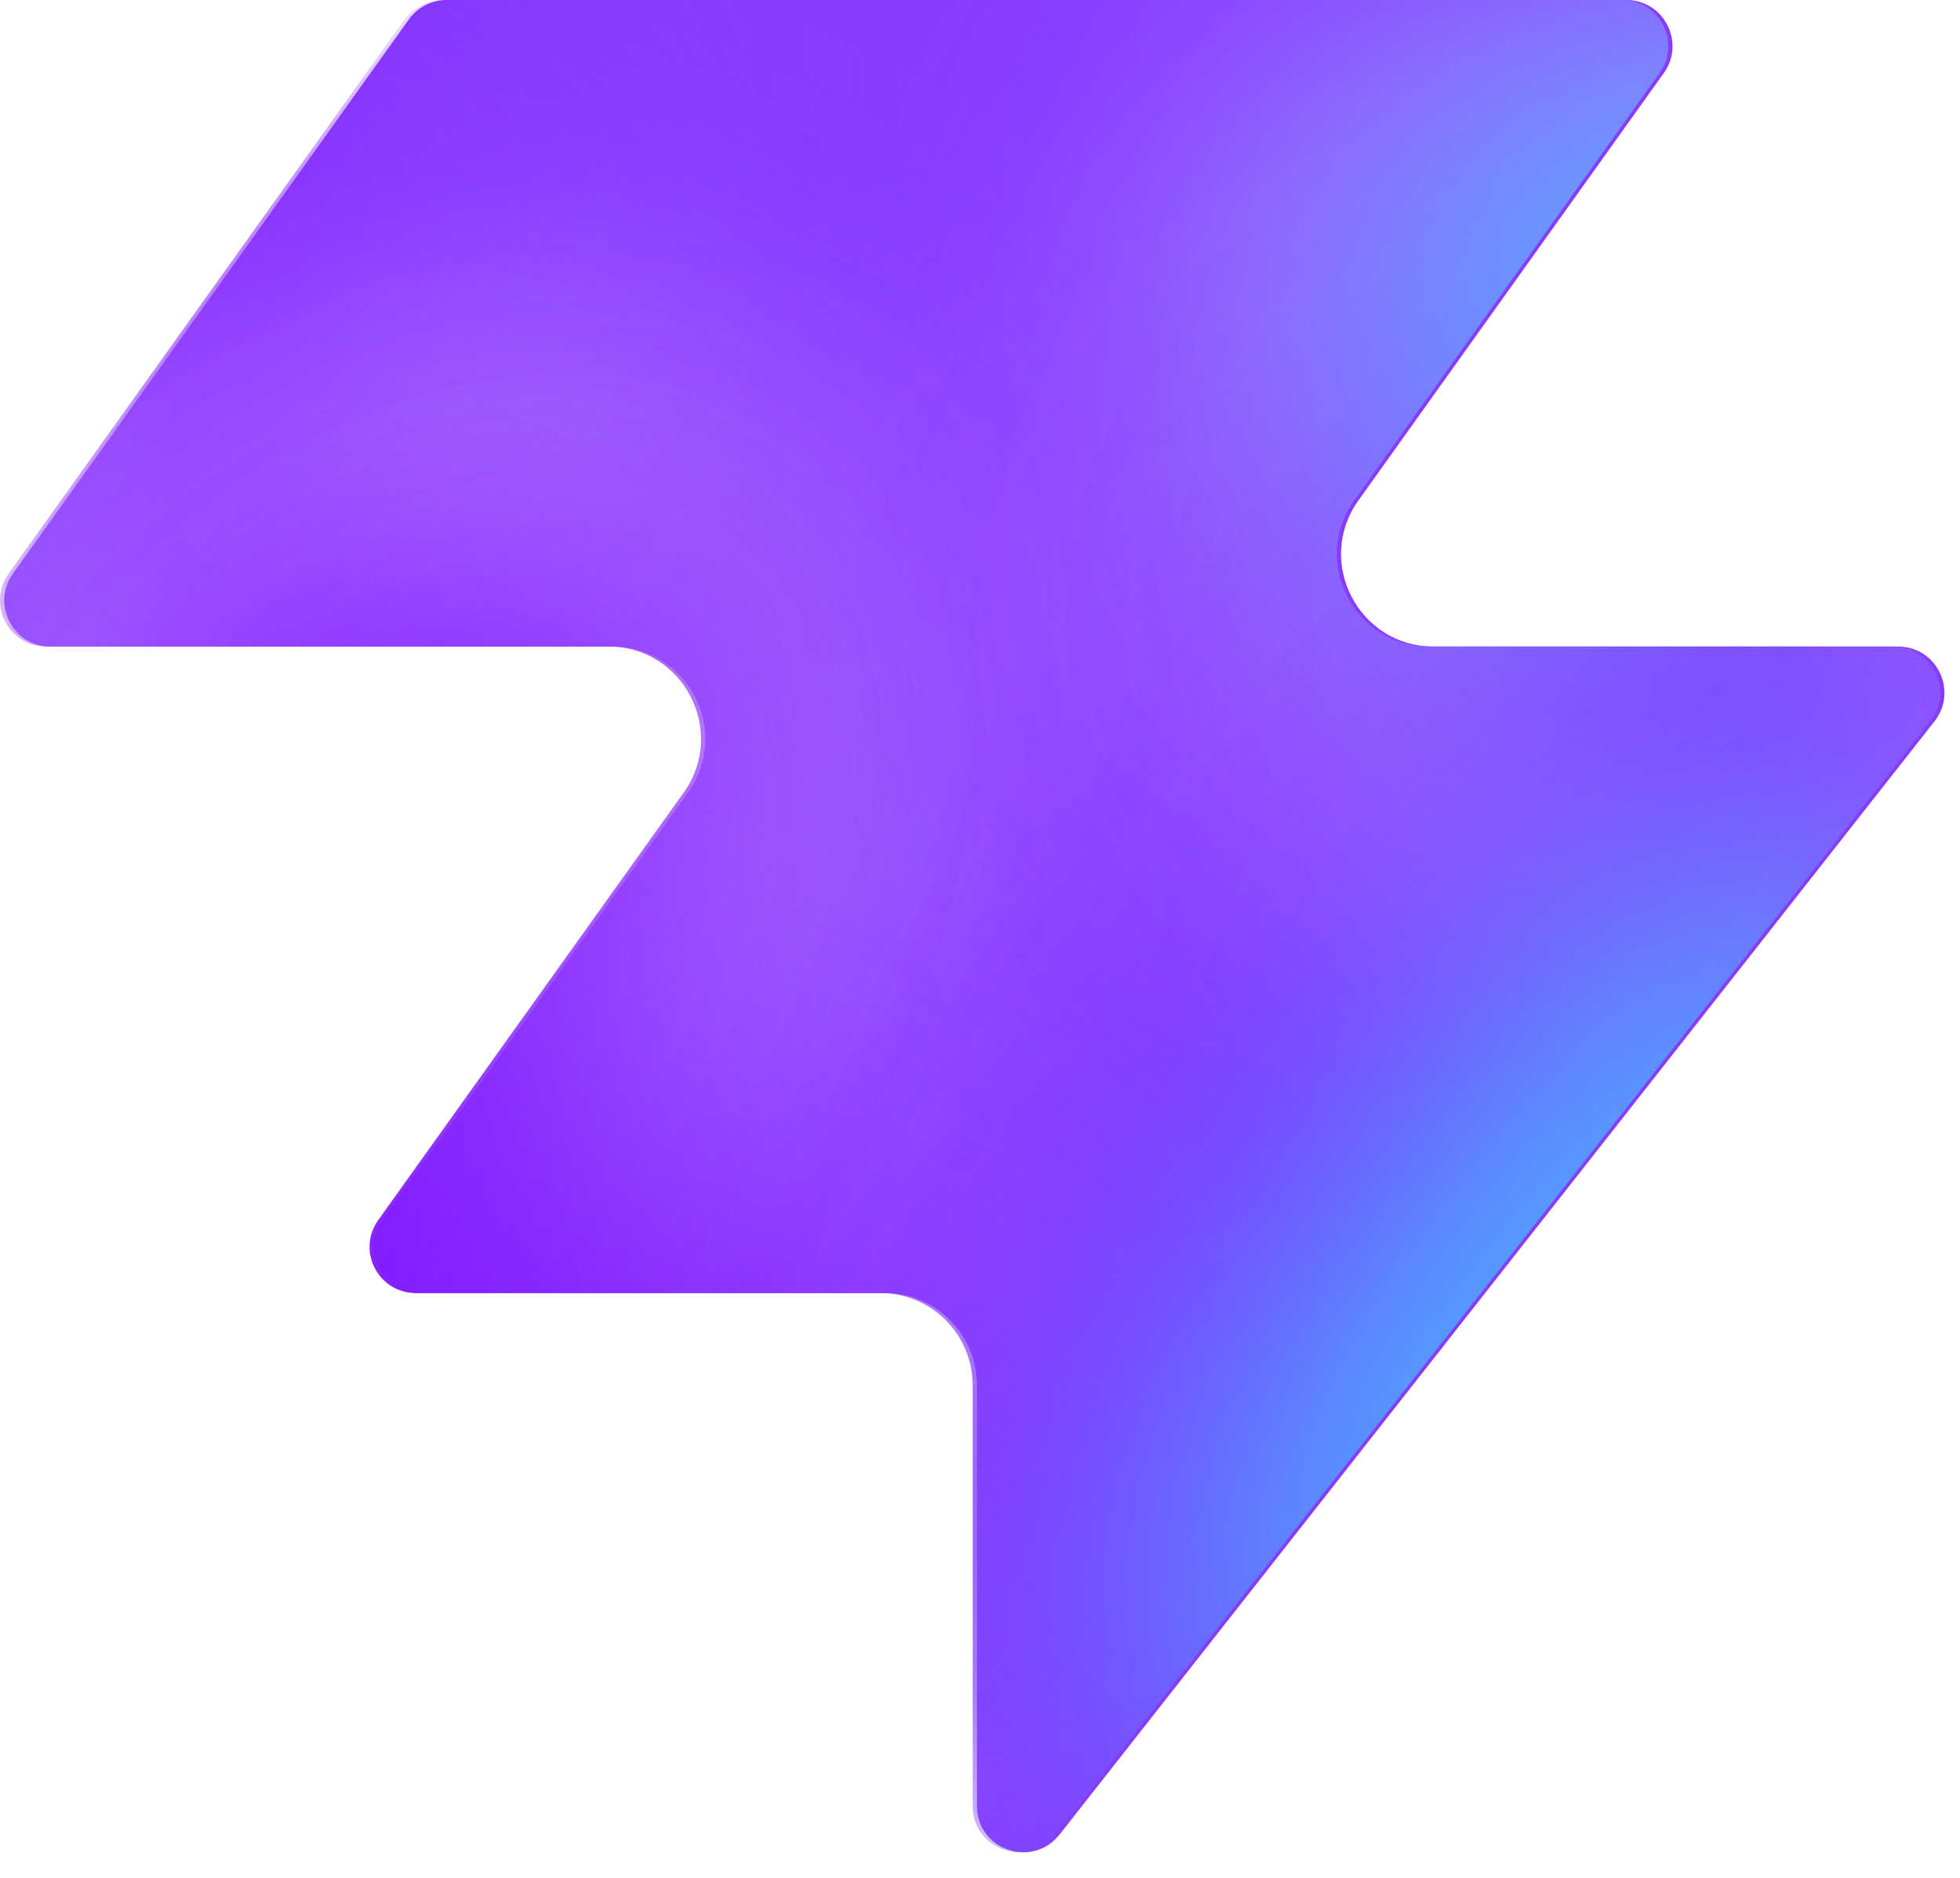
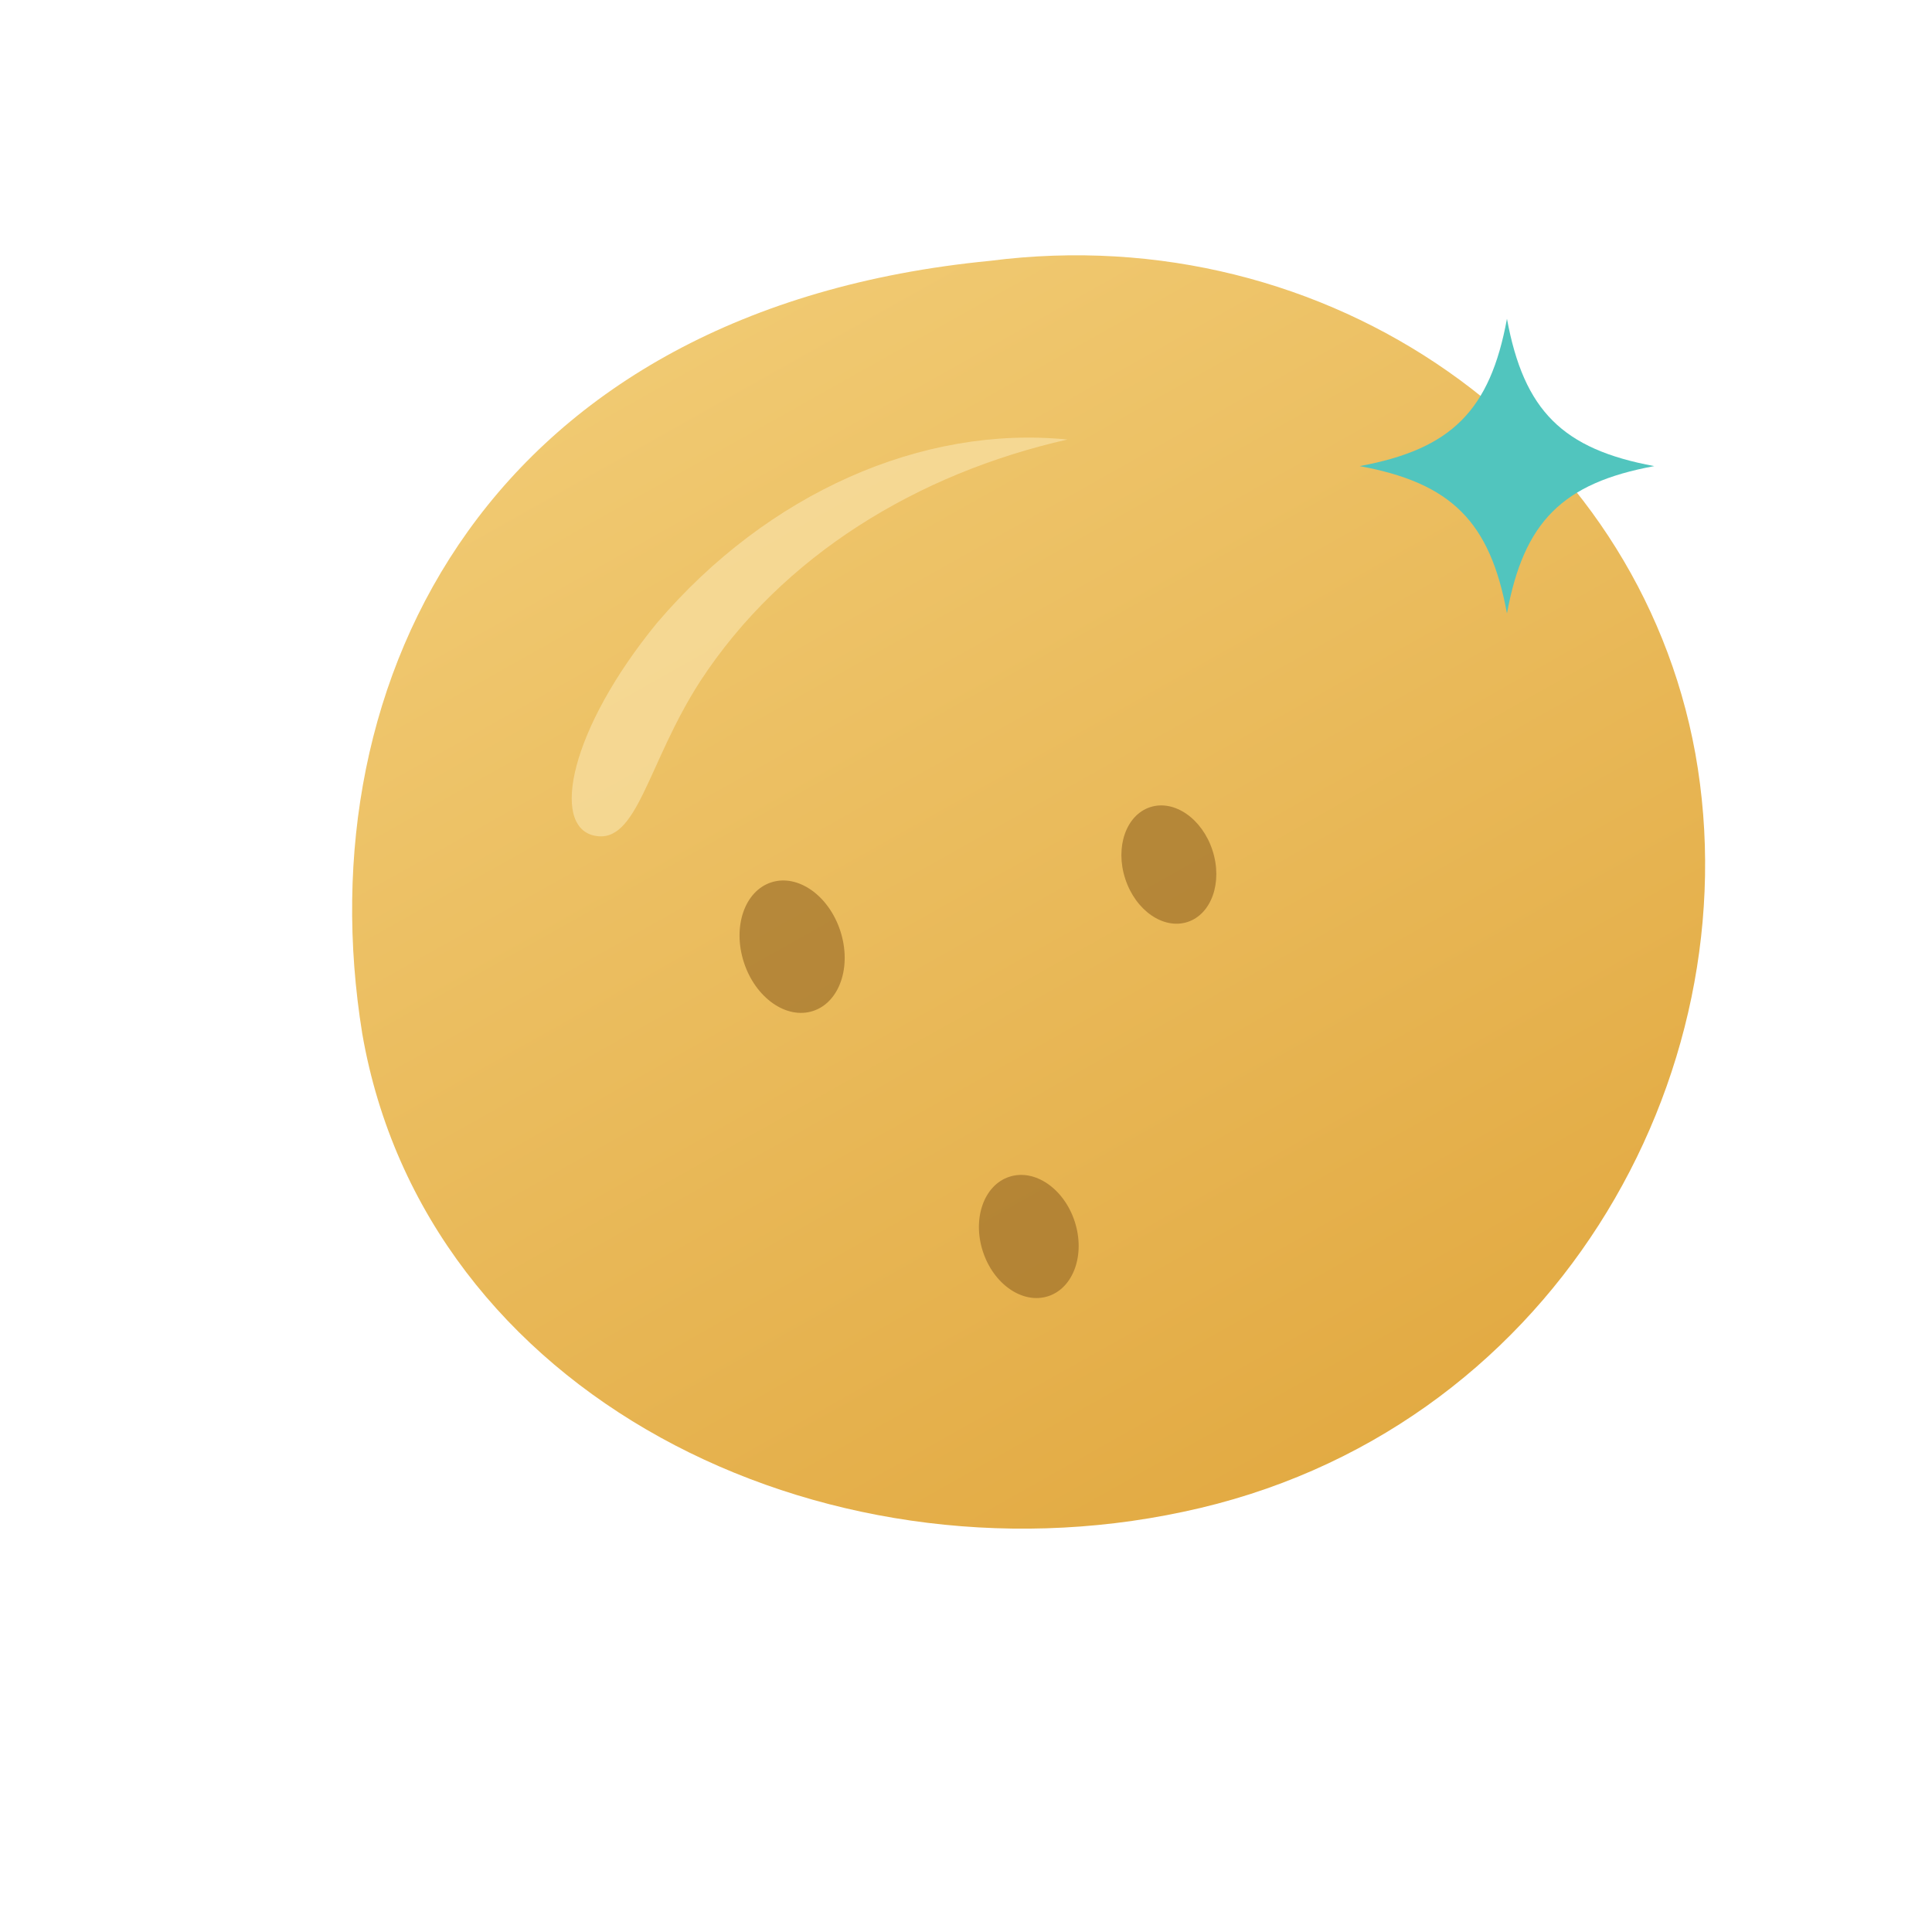
- <svg xmlns="http://www.w3.org/2000/svg" width="48" height="46" fill="none" viewBox="0 0 48 46">
-   <path fill="#863bff" d="M25.946 44.938c-.664.845-2.021.375-2.021-.698V33.937a2.26 2.26 0 0 0-2.262-2.262H10.287c-.92 0-1.456-1.04-.92-1.788l7.48-10.471c1.07-1.497 0-3.578-1.842-3.578H1.237c-.92 0-1.456-1.04-.92-1.788L10.013.474c.214-.297.556-.474.92-.474h28.894c.92 0 1.456 1.04.92 1.788l-7.48 10.471c-1.07 1.498 0 3.579 1.842 3.579h11.377c.943 0 1.473 1.088.89 1.83L25.947 44.94z" style="fill:#863bff;fill:color(display-p3 .525 .23 1);fill-opacity:1" />
-   <mask id="a" width="48" height="46" x="0" y="0" maskUnits="userSpaceOnUse" style="mask-type:alpha">
-     <path fill="#000" d="M25.842 44.938c-.664.844-2.021.375-2.021-.698V33.937a2.26 2.26 0 0 0-2.262-2.262H10.183c-.92 0-1.456-1.04-.92-1.788l7.48-10.471c1.07-1.498 0-3.579-1.842-3.579H1.133c-.92 0-1.456-1.04-.92-1.787L9.91.473c.214-.297.556-.474.92-.474h28.894c.92 0 1.456 1.04.92 1.788l-7.48 10.471c-1.07 1.498 0 3.578 1.842 3.578h11.377c.943 0 1.473 1.088.89 1.832L25.843 44.94z" style="fill:#000;fill-opacity:1" />
-   </mask>
-   <g mask="url(#a)">
-     <g filter="url(#b)">
-       <ellipse cx="5.508" cy="14.704" fill="#ede6ff" rx="5.508" ry="14.704" style="fill:#ede6ff;fill:color(display-p3 .927 .903 1);fill-opacity:1" transform="matrix(.00324 1 1 -.00324 -4.47 31.516)" />
-     </g>
-     <g filter="url(#c)">
-       <ellipse cx="10.399" cy="29.851" fill="#ede6ff" rx="10.399" ry="29.851" style="fill:#ede6ff;fill:color(display-p3 .927 .903 1);fill-opacity:1" transform="matrix(.00324 1 1 -.00324 -39.328 7.883)" />
-     </g>
-     <g filter="url(#d)">
-       <ellipse cx="5.508" cy="30.487" fill="#7e14ff" rx="5.508" ry="30.487" style="fill:#7e14ff;fill:color(display-p3 .492 .077 1);fill-opacity:1" transform="rotate(89.814 -25.913 -14.639)scale(1 -1)" />
-     </g>
-     <g filter="url(#e)">
-       <ellipse cx="5.508" cy="30.599" fill="#7e14ff" rx="5.508" ry="30.599" style="fill:#7e14ff;fill:color(display-p3 .492 .077 1);fill-opacity:1" transform="rotate(89.814 -32.644 -3.334)scale(1 -1)" />
-     </g>
-     <g filter="url(#f)">
-       <ellipse cx="5.508" cy="30.599" fill="#7e14ff" rx="5.508" ry="30.599" style="fill:#7e14ff;fill:color(display-p3 .492 .077 1);fill-opacity:1" transform="matrix(.00324 1 1 -.00324 -34.34 30.47)" />
-     </g>
-     <g filter="url(#g)">
-       <ellipse cx="14.072" cy="22.078" fill="#ede6ff" rx="14.072" ry="22.078" style="fill:#ede6ff;fill:color(display-p3 .927 .903 1);fill-opacity:1" transform="rotate(93.35 24.506 48.493)scale(-1 1)" />
-     </g>
-     <g filter="url(#h)">
-       <ellipse cx="3.47" cy="21.501" fill="#7e14ff" rx="3.47" ry="21.501" style="fill:#7e14ff;fill:color(display-p3 .492 .077 1);fill-opacity:1" transform="rotate(89.009 28.708 47.59)scale(-1 1)" />
-     </g>
-     <g filter="url(#i)">
-       <ellipse cx="3.47" cy="21.501" fill="#7e14ff" rx="3.47" ry="21.501" style="fill:#7e14ff;fill:color(display-p3 .492 .077 1);fill-opacity:1" transform="rotate(89.009 28.708 47.59)scale(-1 1)" />
-     </g>
-     <g filter="url(#j)">
-       <ellipse cx=".387" cy="8.972" fill="#7e14ff" rx="4.407" ry="29.108" style="fill:#7e14ff;fill:color(display-p3 .492 .077 1);fill-opacity:1" transform="rotate(39.51 .387 8.972)" />
-     </g>
-     <g filter="url(#k)">
-       <ellipse cx="47.523" cy="-6.092" fill="#7e14ff" rx="4.407" ry="29.108" style="fill:#7e14ff;fill:color(display-p3 .492 .077 1);fill-opacity:1" transform="rotate(37.892 47.523 -6.092)" />
-     </g>
-     <g filter="url(#l)">
-       <ellipse cx="41.412" cy="6.333" fill="#47bfff" rx="5.971" ry="9.665" style="fill:#47bfff;fill:color(display-p3 .28 .748 1);fill-opacity:1" transform="rotate(37.892 41.412 6.333)" />
-     </g>
-     <g filter="url(#m)">
-       <ellipse cx="-1.879" cy="38.332" fill="#7e14ff" rx="4.407" ry="29.108" style="fill:#7e14ff;fill:color(display-p3 .492 .077 1);fill-opacity:1" transform="rotate(37.892 -1.88 38.332)" />
-     </g>
-     <g filter="url(#n)">
-       <ellipse cx="-1.879" cy="38.332" fill="#7e14ff" rx="4.407" ry="29.108" style="fill:#7e14ff;fill:color(display-p3 .492 .077 1);fill-opacity:1" transform="rotate(37.892 -1.88 38.332)" />
-     </g>
-     <g filter="url(#o)">
-       <ellipse cx="35.651" cy="29.907" fill="#7e14ff" rx="4.407" ry="29.108" style="fill:#7e14ff;fill:color(display-p3 .492 .077 1);fill-opacity:1" transform="rotate(37.892 35.651 29.907)" />
-     </g>
-     <g filter="url(#p)">
-       <ellipse cx="38.418" cy="32.4" fill="#47bfff" rx="5.971" ry="15.297" style="fill:#47bfff;fill:color(display-p3 .28 .748 1);fill-opacity:1" transform="rotate(37.892 38.418 32.4)" />
-     </g>
+ <svg xmlns="http://www.w3.org/2000/svg" viewBox="0 0 40 40" fill="none">
+   <defs>
+     <linearGradient id="mp-potato" x1="11" y1="5" x2="29" y2="37" gradientUnits="userSpaceOnUse">
+       <stop stop-color="#F2CD77" />
+       <stop offset="1" stop-color="#DFA338" />
+     </linearGradient>
+   </defs>
+   <path d="M20.5 5.4c7-.9 13.4 3.6 14.6 10.2 1.2 6.7-3 14.1-10.6 15.7-7.5 1.6-15.7-2.4-17-9.9C6.3 14 10.2 6.4 20.5 5.4Z" fill="url(#mp-potato)" />
+   <path d="M13.6 12.9c2.3-2.7 5.5-4.1 8.5-3.8-3.1.7-5.9 2.4-7.6 5-1.1 1.7-1.3 3.4-2.2 3.2-.9-.2-.5-2.2 1.3-4.4Z" fill="#FCE9B6" opacity="0.55" />
+   <g fill="#9A6B27" opacity="0.65">
+     <ellipse cx="16.4" cy="19.6" rx="1.05" ry="1.4" transform="rotate(-18 16.4 19.6)" />
+     <ellipse cx="24.2" cy="17.9" rx="0.95" ry="1.25" transform="rotate(-18 24.2 17.9)" />
+     <ellipse cx="21.3" cy="25.6" rx="1" ry="1.3" transform="rotate(-18 21.3 25.6)" />
  </g>
-   <defs>
-     <filter id="b" width="60.045" height="41.654" x="-19.77" y="16.149" color-interpolation-filters="sRGB" filterUnits="userSpaceOnUse">
-       <feFlood flood-opacity="0" result="BackgroundImageFix" />
-       <feBlend in="SourceGraphic" in2="BackgroundImageFix" result="shape" />
-       <feGaussianBlur result="effect1_foregroundBlur_2002_17158" stdDeviation="7.659" />
-     </filter>
-     <filter id="c" width="90.34" height="51.437" x="-54.613" y="-7.533" color-interpolation-filters="sRGB" filterUnits="userSpaceOnUse">
-       <feFlood flood-opacity="0" result="BackgroundImageFix" />
-       <feBlend in="SourceGraphic" in2="BackgroundImageFix" result="shape" />
-       <feGaussianBlur result="effect1_foregroundBlur_2002_17158" stdDeviation="7.659" />
-     </filter>
-     <filter id="d" width="79.355" height="29.4" x="-49.64" y="2.03" color-interpolation-filters="sRGB" filterUnits="userSpaceOnUse">
-       <feFlood flood-opacity="0" result="BackgroundImageFix" />
-       <feBlend in="SourceGraphic" in2="BackgroundImageFix" result="shape" />
-       <feGaussianBlur result="effect1_foregroundBlur_2002_17158" stdDeviation="4.596" />
-     </filter>
-     <filter id="e" width="79.579" height="29.4" x="-45.045" y="20.029" color-interpolation-filters="sRGB" filterUnits="userSpaceOnUse">
-       <feFlood flood-opacity="0" result="BackgroundImageFix" />
-       <feBlend in="SourceGraphic" in2="BackgroundImageFix" result="shape" />
-       <feGaussianBlur result="effect1_foregroundBlur_2002_17158" stdDeviation="4.596" />
-     </filter>
-     <filter id="f" width="79.579" height="29.4" x="-43.513" y="21.178" color-interpolation-filters="sRGB" filterUnits="userSpaceOnUse">
-       <feFlood flood-opacity="0" result="BackgroundImageFix" />
-       <feBlend in="SourceGraphic" in2="BackgroundImageFix" result="shape" />
-       <feGaussianBlur result="effect1_foregroundBlur_2002_17158" stdDeviation="4.596" />
-     </filter>
-     <filter id="g" width="74.749" height="58.852" x="15.756" y="-17.901" color-interpolation-filters="sRGB" filterUnits="userSpaceOnUse">
-       <feFlood flood-opacity="0" result="BackgroundImageFix" />
-       <feBlend in="SourceGraphic" in2="BackgroundImageFix" result="shape" />
-       <feGaussianBlur result="effect1_foregroundBlur_2002_17158" stdDeviation="7.659" />
-     </filter>
-     <filter id="h" width="61.377" height="25.362" x="23.548" y="2.284" color-interpolation-filters="sRGB" filterUnits="userSpaceOnUse">
-       <feFlood flood-opacity="0" result="BackgroundImageFix" />
-       <feBlend in="SourceGraphic" in2="BackgroundImageFix" result="shape" />
-       <feGaussianBlur result="effect1_foregroundBlur_2002_17158" stdDeviation="4.596" />
-     </filter>
-     <filter id="i" width="61.377" height="25.362" x="23.548" y="2.284" color-interpolation-filters="sRGB" filterUnits="userSpaceOnUse">
-       <feFlood flood-opacity="0" result="BackgroundImageFix" />
-       <feBlend in="SourceGraphic" in2="BackgroundImageFix" result="shape" />
-       <feGaussianBlur result="effect1_foregroundBlur_2002_17158" stdDeviation="4.596" />
-     </filter>
-     <filter id="j" width="56.045" height="63.649" x="-27.636" y="-22.853" color-interpolation-filters="sRGB" filterUnits="userSpaceOnUse">
-       <feFlood flood-opacity="0" result="BackgroundImageFix" />
-       <feBlend in="SourceGraphic" in2="BackgroundImageFix" result="shape" />
-       <feGaussianBlur result="effect1_foregroundBlur_2002_17158" stdDeviation="4.596" />
-     </filter>
-     <filter id="k" width="54.814" height="64.646" x="20.116" y="-38.415" color-interpolation-filters="sRGB" filterUnits="userSpaceOnUse">
-       <feFlood flood-opacity="0" result="BackgroundImageFix" />
-       <feBlend in="SourceGraphic" in2="BackgroundImageFix" result="shape" />
-       <feGaussianBlur result="effect1_foregroundBlur_2002_17158" stdDeviation="4.596" />
-     </filter>
-     <filter id="l" width="33.541" height="35.313" x="24.641" y="-11.323" color-interpolation-filters="sRGB" filterUnits="userSpaceOnUse">
-       <feFlood flood-opacity="0" result="BackgroundImageFix" />
-       <feBlend in="SourceGraphic" in2="BackgroundImageFix" result="shape" />
-       <feGaussianBlur result="effect1_foregroundBlur_2002_17158" stdDeviation="4.596" />
-     </filter>
-     <filter id="m" width="54.814" height="64.646" x="-29.286" y="6.009" color-interpolation-filters="sRGB" filterUnits="userSpaceOnUse">
-       <feFlood flood-opacity="0" result="BackgroundImageFix" />
-       <feBlend in="SourceGraphic" in2="BackgroundImageFix" result="shape" />
-       <feGaussianBlur result="effect1_foregroundBlur_2002_17158" stdDeviation="4.596" />
-     </filter>
-     <filter id="n" width="54.814" height="64.646" x="-29.286" y="6.009" color-interpolation-filters="sRGB" filterUnits="userSpaceOnUse">
-       <feFlood flood-opacity="0" result="BackgroundImageFix" />
-       <feBlend in="SourceGraphic" in2="BackgroundImageFix" result="shape" />
-       <feGaussianBlur result="effect1_foregroundBlur_2002_17158" stdDeviation="4.596" />
-     </filter>
-     <filter id="o" width="54.814" height="64.646" x="8.244" y="-2.416" color-interpolation-filters="sRGB" filterUnits="userSpaceOnUse">
-       <feFlood flood-opacity="0" result="BackgroundImageFix" />
-       <feBlend in="SourceGraphic" in2="BackgroundImageFix" result="shape" />
-       <feGaussianBlur result="effect1_foregroundBlur_2002_17158" stdDeviation="4.596" />
-     </filter>
-     <filter id="p" width="39.409" height="43.623" x="18.713" y="10.588" color-interpolation-filters="sRGB" filterUnits="userSpaceOnUse">
-       <feFlood flood-opacity="0" result="BackgroundImageFix" />
-       <feBlend in="SourceGraphic" in2="BackgroundImageFix" result="shape" />
-       <feGaussianBlur result="effect1_foregroundBlur_2002_17158" stdDeviation="4.596" />
-     </filter>
-   </defs>
+   <path d="M31.2 6.6c.35 1.9 1.15 2.7 3.05 3.05-1.9.35-2.7 1.15-3.05 3.05-.35-1.9-1.15-2.7-3.05-3.05 1.9-.35 2.7-1.15 3.05-3.05Z" fill="#51C5BE" />
</svg>
